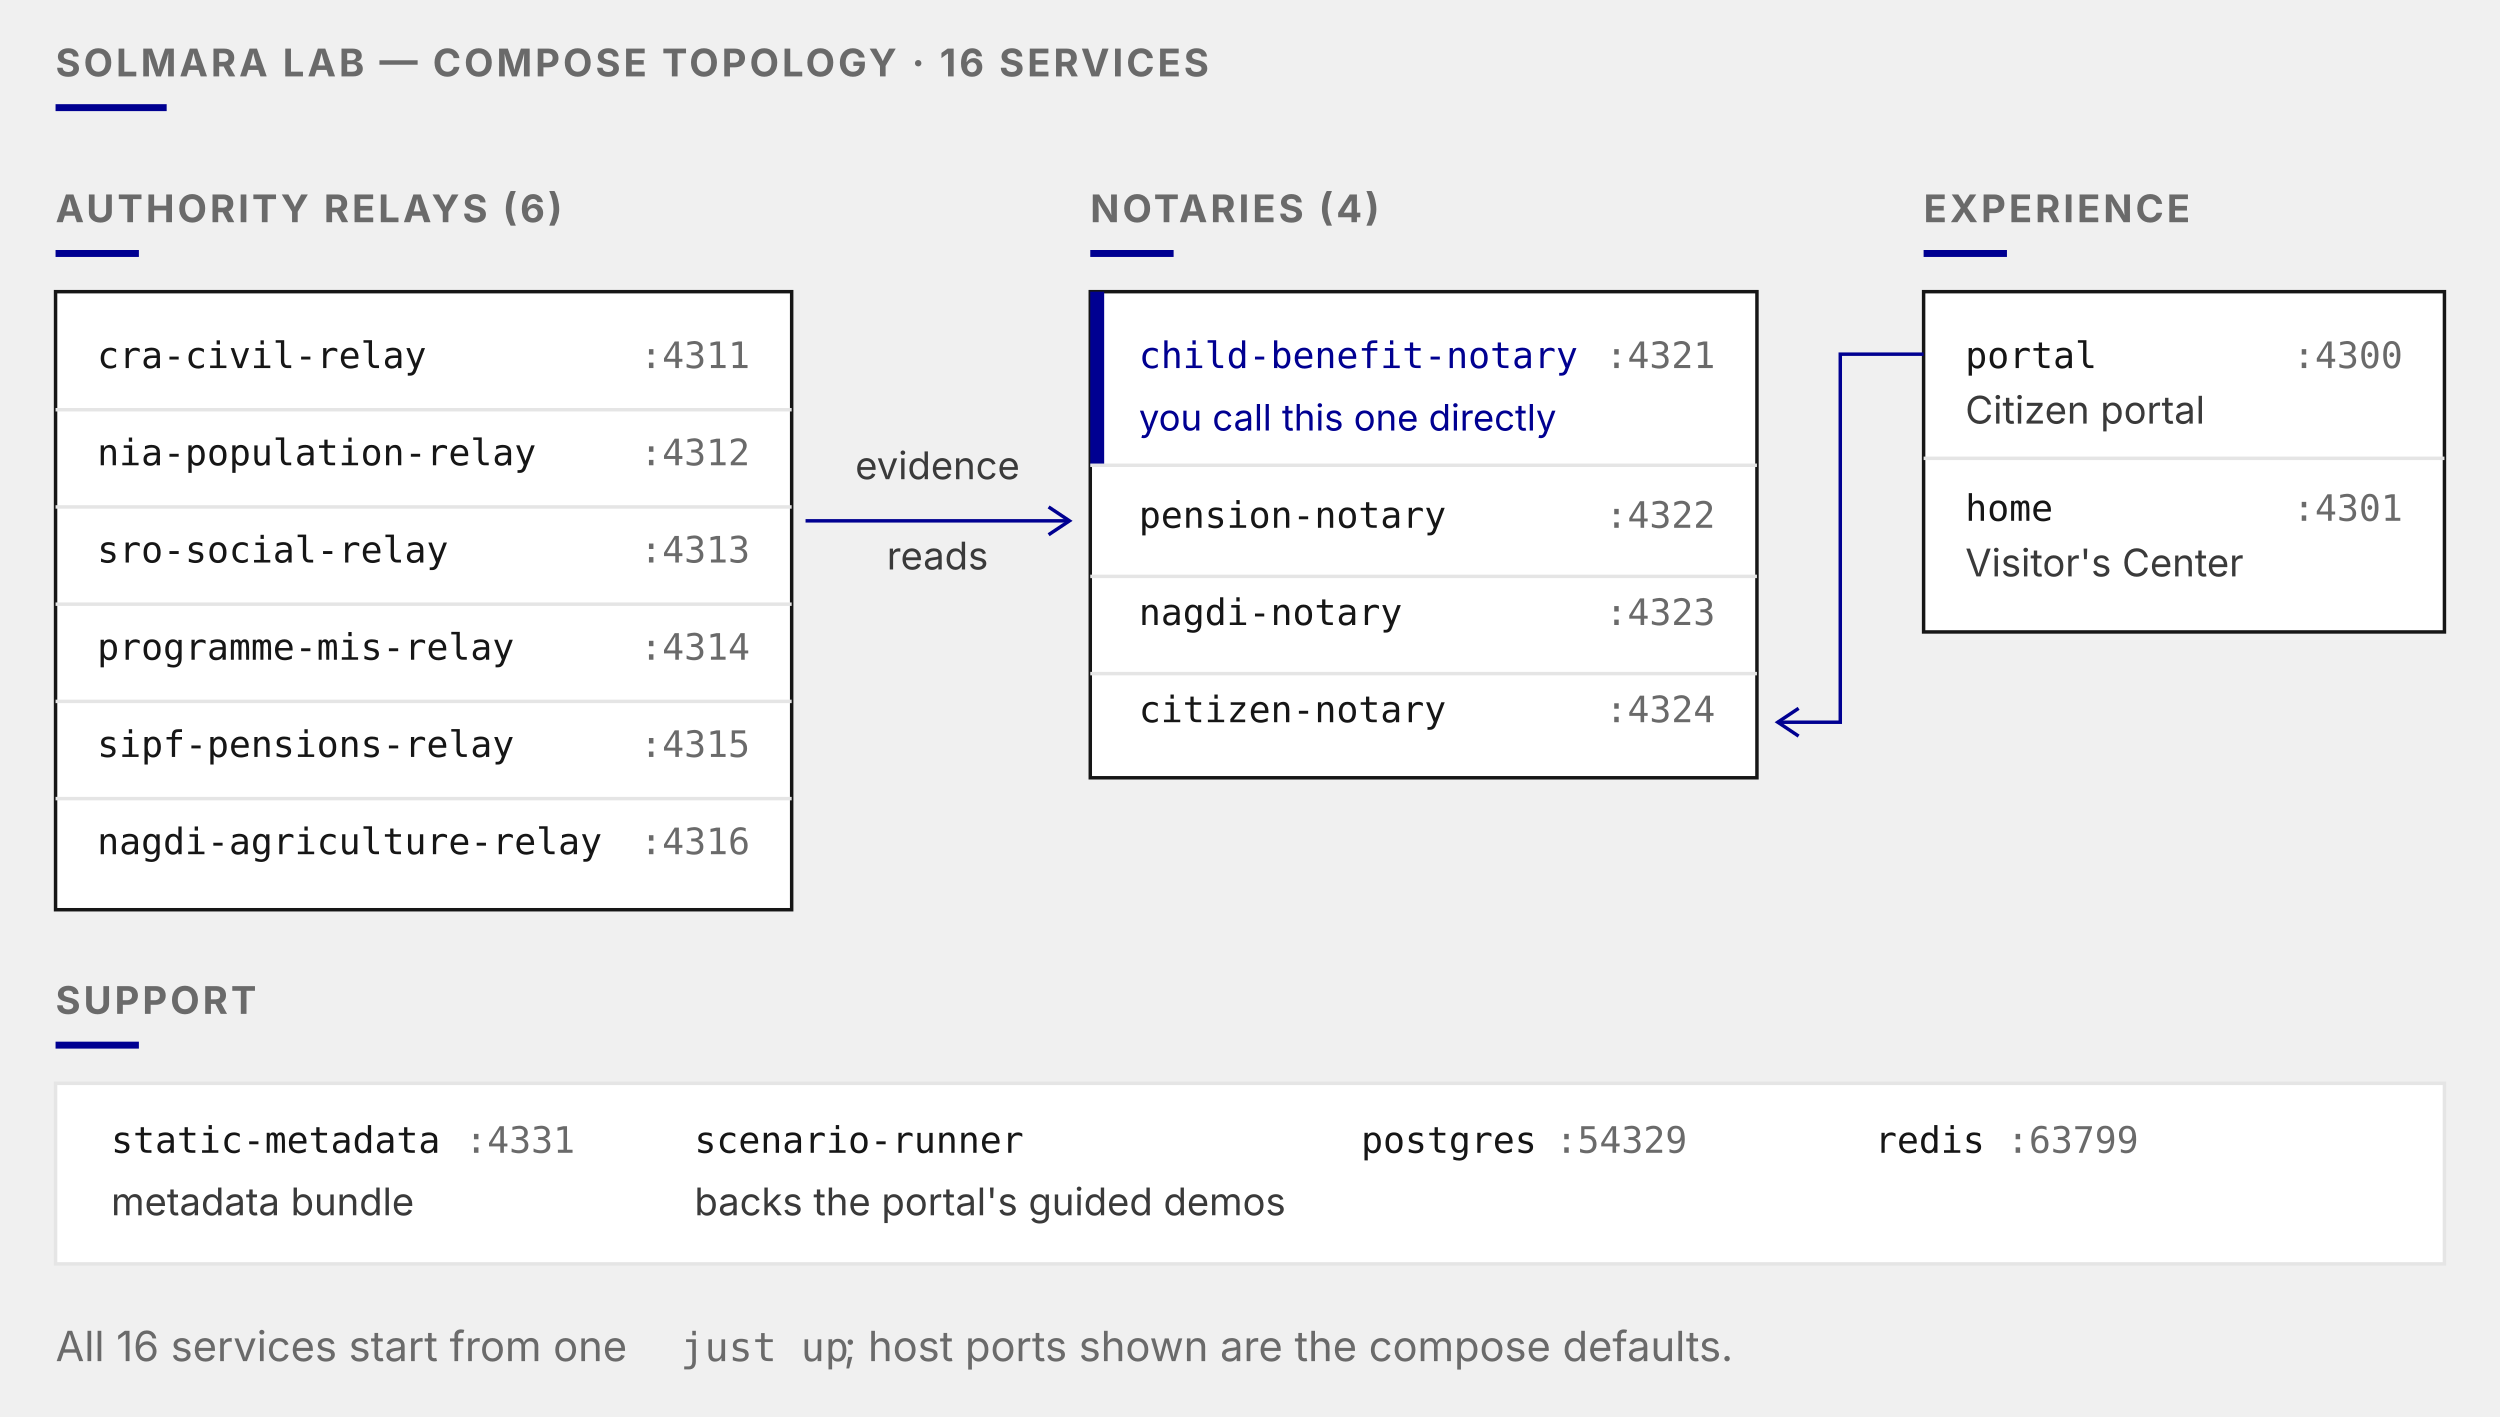
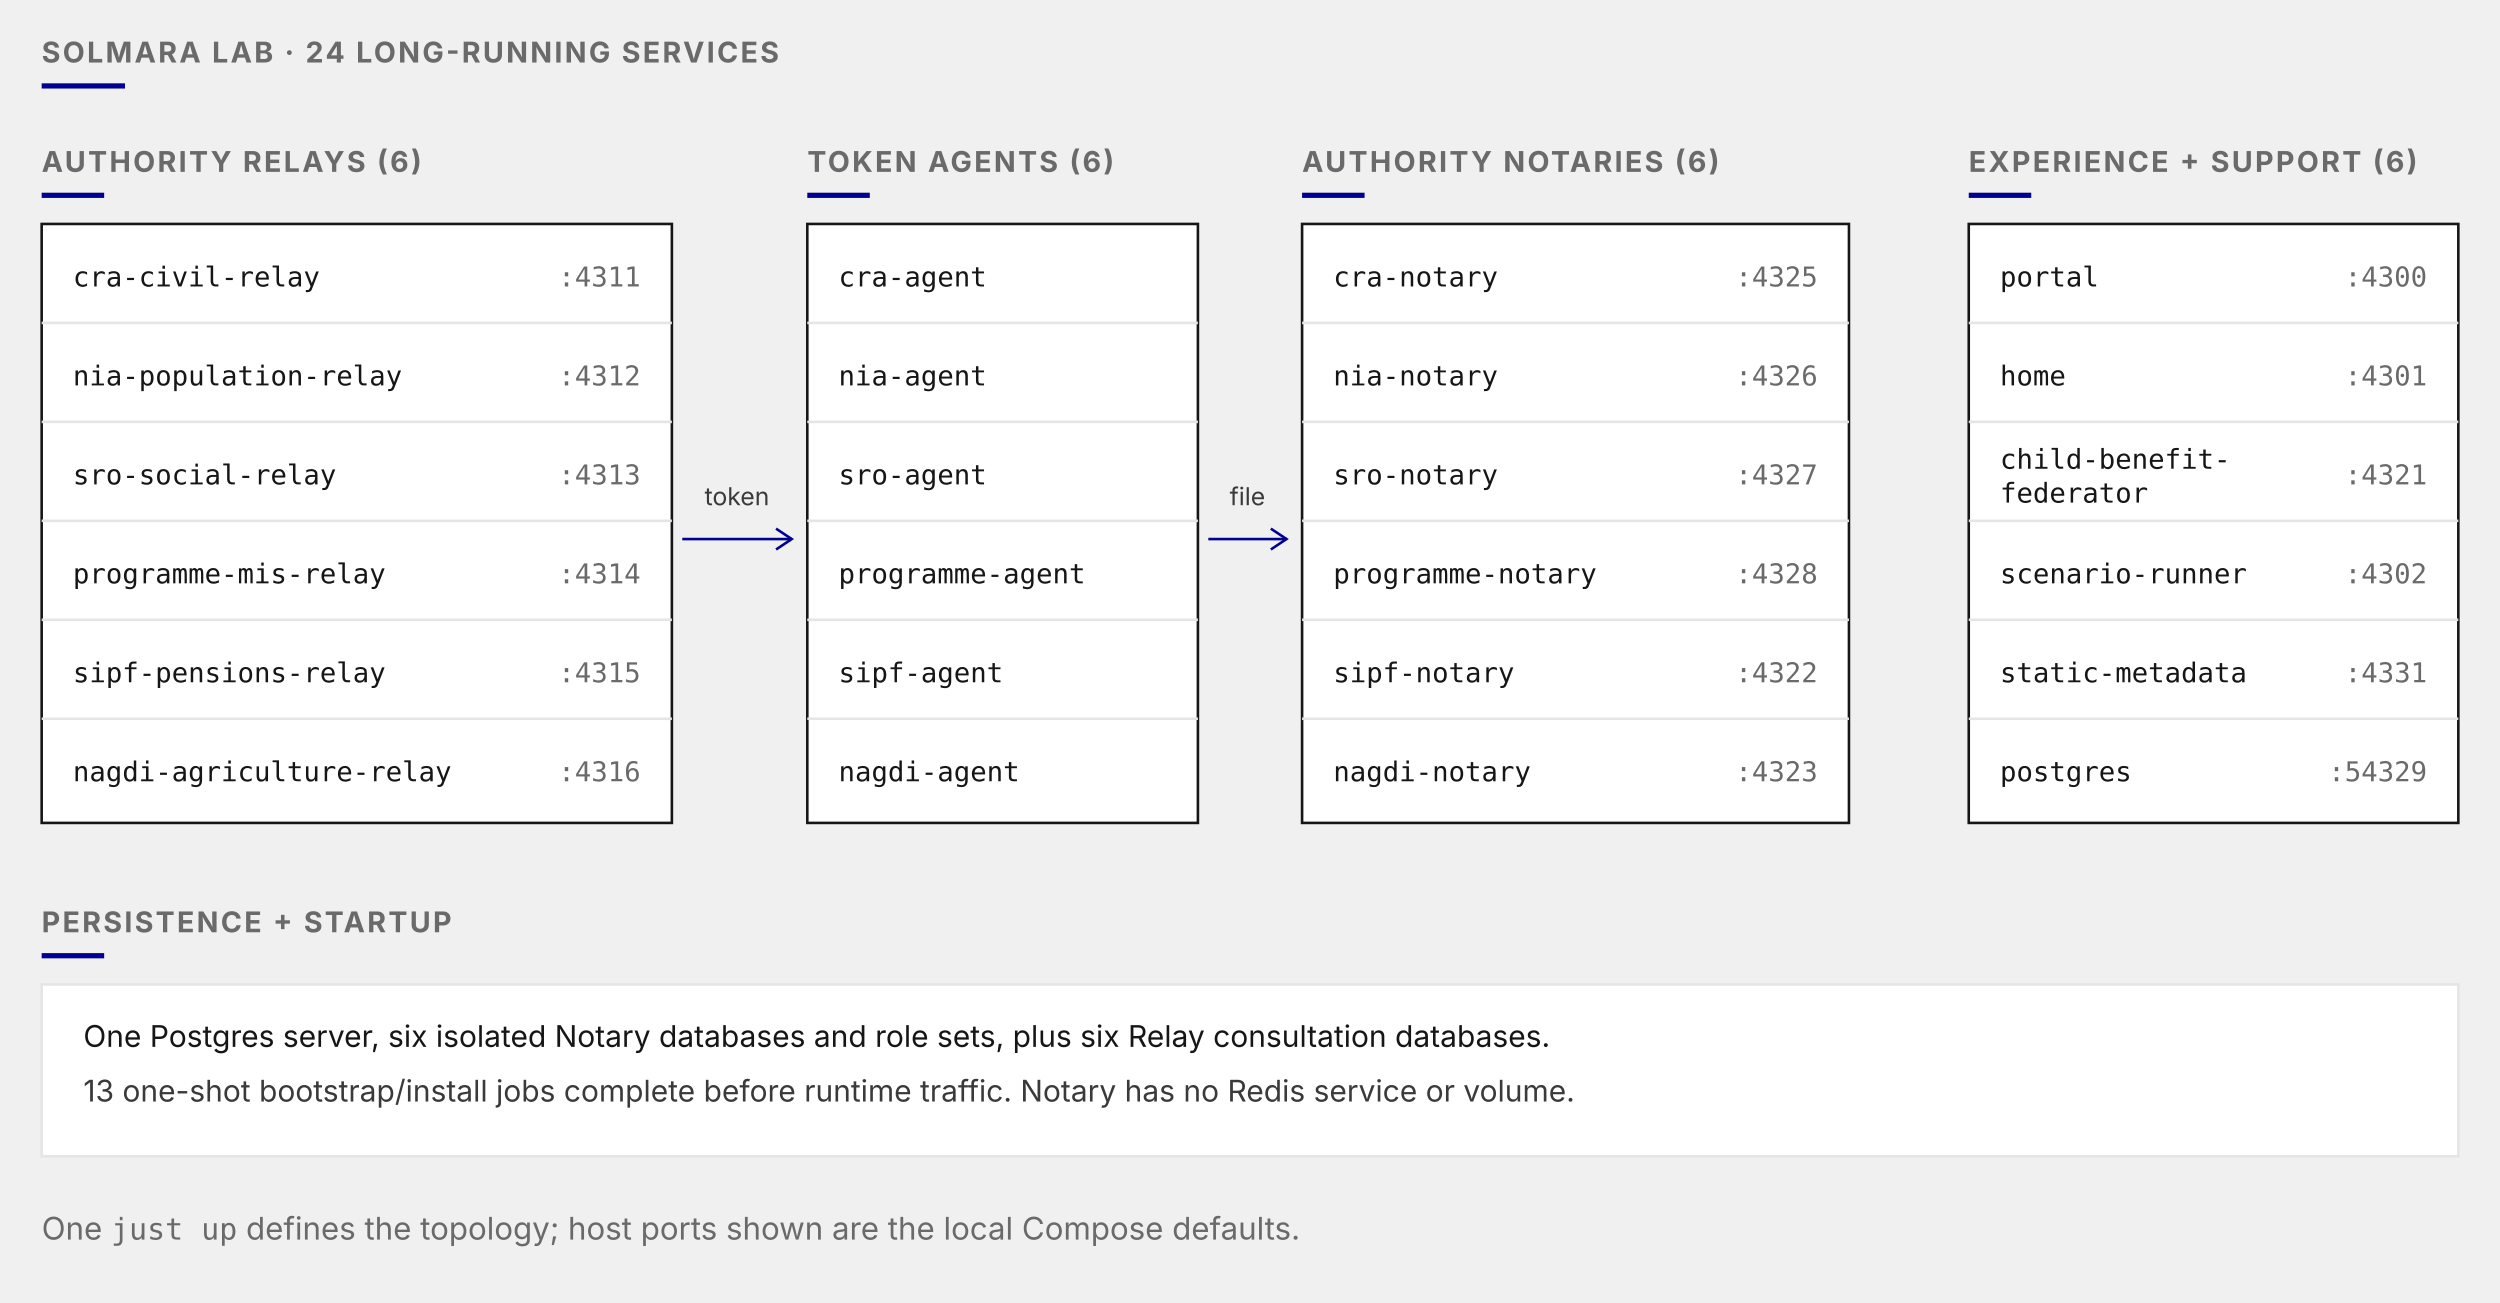
- <svg xmlns="http://www.w3.org/2000/svg" viewBox="0 0 720 408" role="img" font-family="'Public Sans', system-ui, -apple-system, BlinkMacSystemFont, sans-serif" text-rendering="geometricPrecision">
-   <text x="16" y="22" fill="#6a6a6a" font-size="11" font-weight="700" letter-spacing="0.08em">SOLMARA LAB — COMPOSE TOPOLOGY · 16 SERVICES</text>
-   <rect x="16" y="30" width="32" height="2" fill="#000091" />
+ <svg xmlns="http://www.w3.org/2000/svg" viewBox="0 0 960 500" role="img" font-family="'Public Sans', system-ui, -apple-system, BlinkMacSystemFont, sans-serif" text-rendering="geometricPrecision">
+   <text x="16" y="24" fill="#6a6a6a" font-size="11" font-weight="700" letter-spacing="0.08em">SOLMARA LAB · 24 LONG-RUNNING SERVICES</text>
+   <rect x="16" y="32" width="32" height="2" fill="#000091" />
  <g fill="#6a6a6a" font-size="11" font-weight="700" letter-spacing="0.08em">
-     <text x="16" y="64">AUTHORITY RELAYS (6)</text>
-     <text x="314" y="64">NOTARIES (4)</text>
-     <text x="554" y="64">EXPERIENCE</text>
+     <text x="16" y="66">AUTHORITY RELAYS (6)</text>
+     <text x="310" y="66">TOKEN AGENTS (6)</text>
+     <text x="500" y="66">AUTHORITY NOTARIES (6)</text>
+     <text x="756" y="66">EXPERIENCE + SUPPORT (6)</text>
  </g>
  <g fill="#000091">
-     <rect x="16" y="72" width="24" height="2" />
-     <rect x="314" y="72" width="24" height="2" />
-     <rect x="554" y="72" width="24" height="2" />
+     <rect x="16" y="74" width="24" height="2" />
+     <rect x="310" y="74" width="24" height="2" />
+     <rect x="500" y="74" width="24" height="2" />
+     <rect x="756" y="74" width="24" height="2" />
  </g>
-   <rect x="16" y="84" width="212" height="178" fill="#ffffff" stroke="#161616" stroke-width="1" />
+   <g fill="#ffffff" stroke="#161616" stroke-width="1">
+     <rect x="16" y="86" width="242" height="230" />
+     <rect x="310" y="86" width="150" height="230" />
+     <rect x="500" y="86" width="210" height="230" />
+     <rect x="756" y="86" width="188" height="230" />
+   </g>
  <g stroke="#e5e5e5" stroke-width="1">
-     <line x1="16" y1="118" x2="228" y2="118" />
-     <line x1="16" y1="146" x2="228" y2="146" />
-     <line x1="16" y1="174" x2="228" y2="174" />
-     <line x1="16" y1="202" x2="228" y2="202" />
-     <line x1="16" y1="230" x2="228" y2="230" />
+     <line x1="16" y1="124" x2="258" y2="124" />
+     <line x1="16" y1="162" x2="258" y2="162" />
+     <line x1="16" y1="200" x2="258" y2="200" />
+     <line x1="16" y1="238" x2="258" y2="238" />
+     <line x1="16" y1="276" x2="258" y2="276" />
+     <line x1="310" y1="124" x2="460" y2="124" />
+     <line x1="310" y1="162" x2="460" y2="162" />
+     <line x1="310" y1="200" x2="460" y2="200" />
+     <line x1="310" y1="238" x2="460" y2="238" />
+     <line x1="310" y1="276" x2="460" y2="276" />
+     <line x1="500" y1="124" x2="710" y2="124" />
+     <line x1="500" y1="162" x2="710" y2="162" />
+     <line x1="500" y1="200" x2="710" y2="200" />
+     <line x1="500" y1="238" x2="710" y2="238" />
+     <line x1="500" y1="276" x2="710" y2="276" />
+     <line x1="756" y1="124" x2="944" y2="124" />
+     <line x1="756" y1="162" x2="944" y2="162" />
+     <line x1="756" y1="200" x2="944" y2="200" />
+     <line x1="756" y1="238" x2="944" y2="238" />
+     <line x1="756" y1="276" x2="944" y2="276" />
  </g>
  <g fill="#161616" font-size="10.5" font-family="'IBM Plex Mono', ui-monospace, SFMono-Regular, monospace">
-     <text x="28" y="106">cra-civil-relay</text>
-     <text x="28" y="134">nia-population-relay</text>
-     <text x="28" y="162">sro-social-relay</text>
-     <text x="28" y="190">programme-mis-relay</text>
-     <text x="28" y="218">sipf-pensions-relay</text>
-     <text x="28" y="246">nagdi-agriculture-relay</text>
+     <text x="28" y="110">cra-civil-relay</text>
+     <text x="28" y="148">nia-population-relay</text>
+     <text x="28" y="186">sro-social-relay</text>
+     <text x="28" y="224">programme-mis-relay</text>
+     <text x="28" y="262">sipf-pensions-relay</text>
+     <text x="28" y="300">nagdi-agriculture-relay</text>
+     <text x="322" y="110">cra-agent</text>
+     <text x="322" y="148">nia-agent</text>
+     <text x="322" y="186">sro-agent</text>
+     <text x="322" y="224">programme-agent</text>
+     <text x="322" y="262">sipf-agent</text>
+     <text x="322" y="300">nagdi-agent</text>
+     <text x="512" y="110">cra-notary</text>
+     <text x="512" y="148">nia-notary</text>
+     <text x="512" y="186">sro-notary</text>
+     <text x="512" y="224">programme-notary</text>
+     <text x="512" y="262">sipf-notary</text>
+     <text x="512" y="300">nagdi-notary</text>
+     <text x="768" y="110">portal</text>
+     <text x="768" y="148">home</text>
+     <text x="768" y="180">child-benefit-</text>
+     <text x="768" y="193">federator</text>
+     <text x="768" y="224">scenario-runner</text>
+     <text x="768" y="262">static-metadata</text>
+     <text x="768" y="300">postgres</text>
  </g>
  <g fill="#6a6a6a" font-size="10.5" text-anchor="end" font-family="'IBM Plex Mono', ui-monospace, SFMono-Regular, monospace">
-     <text x="216" y="106">:4311</text>
-     <text x="216" y="134">:4312</text>
-     <text x="216" y="162">:4313</text>
-     <text x="216" y="190">:4314</text>
-     <text x="216" y="218">:4315</text>
-     <text x="216" y="246">:4316</text>
-   </g>
-   <text x="270" y="138" fill="#3a3a3a" font-size="11" text-anchor="middle">evidence</text>
-   <text x="270" y="164" fill="#3a3a3a" font-size="11" text-anchor="middle">reads</text>
-   <g stroke="#000091" stroke-width="1" fill="none">
-     <line x1="232" y1="150" x2="308" y2="150" />
-     <polyline points="302,146 308,150 302,154" />
-   </g>
-   <rect x="314" y="84" width="192" height="140" fill="#ffffff" stroke="#161616" stroke-width="1" />
-   <rect x="314" y="84" width="4" height="50" fill="#000091" />
-   <g stroke="#e5e5e5" stroke-width="1">
-     <line x1="314" y1="134" x2="506" y2="134" />
-     <line x1="314" y1="166" x2="506" y2="166" />
-     <line x1="314" y1="194" x2="506" y2="194" />
-   </g>
-   <text x="328" y="106" fill="#000091" font-size="10.5" font-family="'IBM Plex Mono', ui-monospace, SFMono-Regular, monospace">child-benefit-notary</text>
-   <text x="328" y="124" fill="#000091" font-size="10.5">you call this one directly</text>
-   <g fill="#161616" font-size="10.5" font-family="'IBM Plex Mono', ui-monospace, SFMono-Regular, monospace">
-     <text x="328" y="152">pension-notary</text>
-     <text x="328" y="180">nagdi-notary</text>
-     <text x="328" y="208">citizen-notary</text>
-   </g>
-   <g fill="#6a6a6a" font-size="10.5" text-anchor="end" font-family="'IBM Plex Mono', ui-monospace, SFMono-Regular, monospace">
-     <text x="494" y="106">:4321</text>
-     <text x="494" y="152">:4322</text>
-     <text x="494" y="180">:4323</text>
-     <text x="494" y="208">:4324</text>
-   </g>
-   <rect x="554" y="84" width="150" height="98" fill="#ffffff" stroke="#161616" stroke-width="1" />
-   <line x1="554" y1="132" x2="704" y2="132" stroke="#e5e5e5" stroke-width="1" />
-   <g fill="#161616" font-size="10.5" font-family="'IBM Plex Mono', ui-monospace, SFMono-Regular, monospace">
-     <text x="566" y="106">portal</text>
-     <text x="566" y="150">home</text>
-   </g>
-   <g fill="#6a6a6a" font-size="10.5" text-anchor="end" font-family="'IBM Plex Mono', ui-monospace, SFMono-Regular, monospace">
-     <text x="692" y="106">:4300</text>
-     <text x="692" y="150">:4301</text>
-   </g>
-   <g fill="#3a3a3a" font-size="11">
-     <text x="566" y="122">Citizen portal</text>
-     <text x="566" y="166">Visitor's Center</text>
+     <text x="246" y="110">:4311</text>
+     <text x="246" y="148">:4312</text>
+     <text x="246" y="186">:4313</text>
+     <text x="246" y="224">:4314</text>
+     <text x="246" y="262">:4315</text>
+     <text x="246" y="300">:4316</text>
+     <text x="698" y="110">:4325</text>
+     <text x="698" y="148">:4326</text>
+     <text x="698" y="186">:4327</text>
+     <text x="698" y="224">:4328</text>
+     <text x="698" y="262">:4322</text>
+     <text x="698" y="300">:4323</text>
+     <text x="932" y="110">:4300</text>
+     <text x="932" y="148">:4301</text>
+     <text x="932" y="186">:4321</text>
+     <text x="932" y="224">:4302</text>
+     <text x="932" y="262">:4331</text>
+     <text x="932" y="300">:54329</text>
  </g>
  <g stroke="#000091" stroke-width="1" fill="none">
-     <polyline points="554,102 530,102 530,208 512,208" />
-     <polyline points="518,204 512,208 518,212" />
+     <line x1="262" y1="207" x2="304" y2="207" />
+     <polyline points="298,203 304,207 298,211" />
+     <line x1="464" y1="207" x2="494" y2="207" />
+     <polyline points="488,203 494,207 488,211" />
  </g>
-   <text x="16" y="292" fill="#6a6a6a" font-size="11" font-weight="700" letter-spacing="0.08em">SUPPORT</text>
-   <rect x="16" y="300" width="24" height="2" fill="#000091" />
-   <rect x="16" y="312" width="688" height="52" fill="#ffffff" stroke="#e5e5e5" stroke-width="1" />
-   <g fill="#161616" font-size="10.5" font-family="'IBM Plex Mono', ui-monospace, SFMono-Regular, monospace">
-     <text x="32" y="332">static-metadata</text>
-     <text x="200" y="332">scenario-runner</text>
-     <text x="392" y="332">postgres</text>
-     <text x="540" y="332">redis</text>
+   <g fill="#3a3a3a" font-size="9.5" text-anchor="middle">
+     <text x="283" y="194">token</text>
+     <text x="479" y="194">file</text>
  </g>
-   <g fill="#6a6a6a" font-size="10.5" font-family="'IBM Plex Mono', ui-monospace, SFMono-Regular, monospace">
-     <text x="134" y="332">:4331</text>
-     <text x="448" y="332">:54329</text>
-     <text x="578" y="332">:63799</text>
-   </g>
-   <g fill="#3a3a3a" font-size="11">
-     <text x="32" y="350">metadata bundle</text>
-     <text x="200" y="350">backs the portal's guided demos</text>
-   </g>
-   <text x="16" y="392" fill="#6a6a6a" font-size="12">All 16 services start from one</text>
-   <text x="196" y="392" fill="#6a6a6a" font-size="11.5" font-family="'IBM Plex Mono', ui-monospace, SFMono-Regular, monospace">just up</text>
-   <text x="243" y="392" fill="#6a6a6a" font-size="12">; host ports shown are the compose defaults.</text>
+   <text x="16" y="358" fill="#6a6a6a" font-size="11" font-weight="700" letter-spacing="0.08em">PERSISTENCE + STARTUP</text>
+   <rect x="16" y="366" width="24" height="2" fill="#000091" />
+   <rect x="16" y="378" width="928" height="66" fill="#ffffff" stroke="#e5e5e5" stroke-width="1" />
+   <text x="32" y="402" fill="#161616" font-size="11.5">One Postgres server, six isolated Notary databases and role sets, plus six Relay consultation databases.</text>
+   <text x="32" y="423" fill="#3a3a3a" font-size="11.5">13 one-shot bootstrap/install jobs complete before runtime traffic. Notary has no Redis service or volume.</text>
+   <text x="16" y="476" fill="#6a6a6a" font-size="12">One
+     <tspan font-size="11.5" font-family="'IBM Plex Mono', ui-monospace, SFMono-Regular, monospace">just up</tspan>
+     defines the topology; host ports shown are the local Compose defaults.
+   </text>
</svg>
